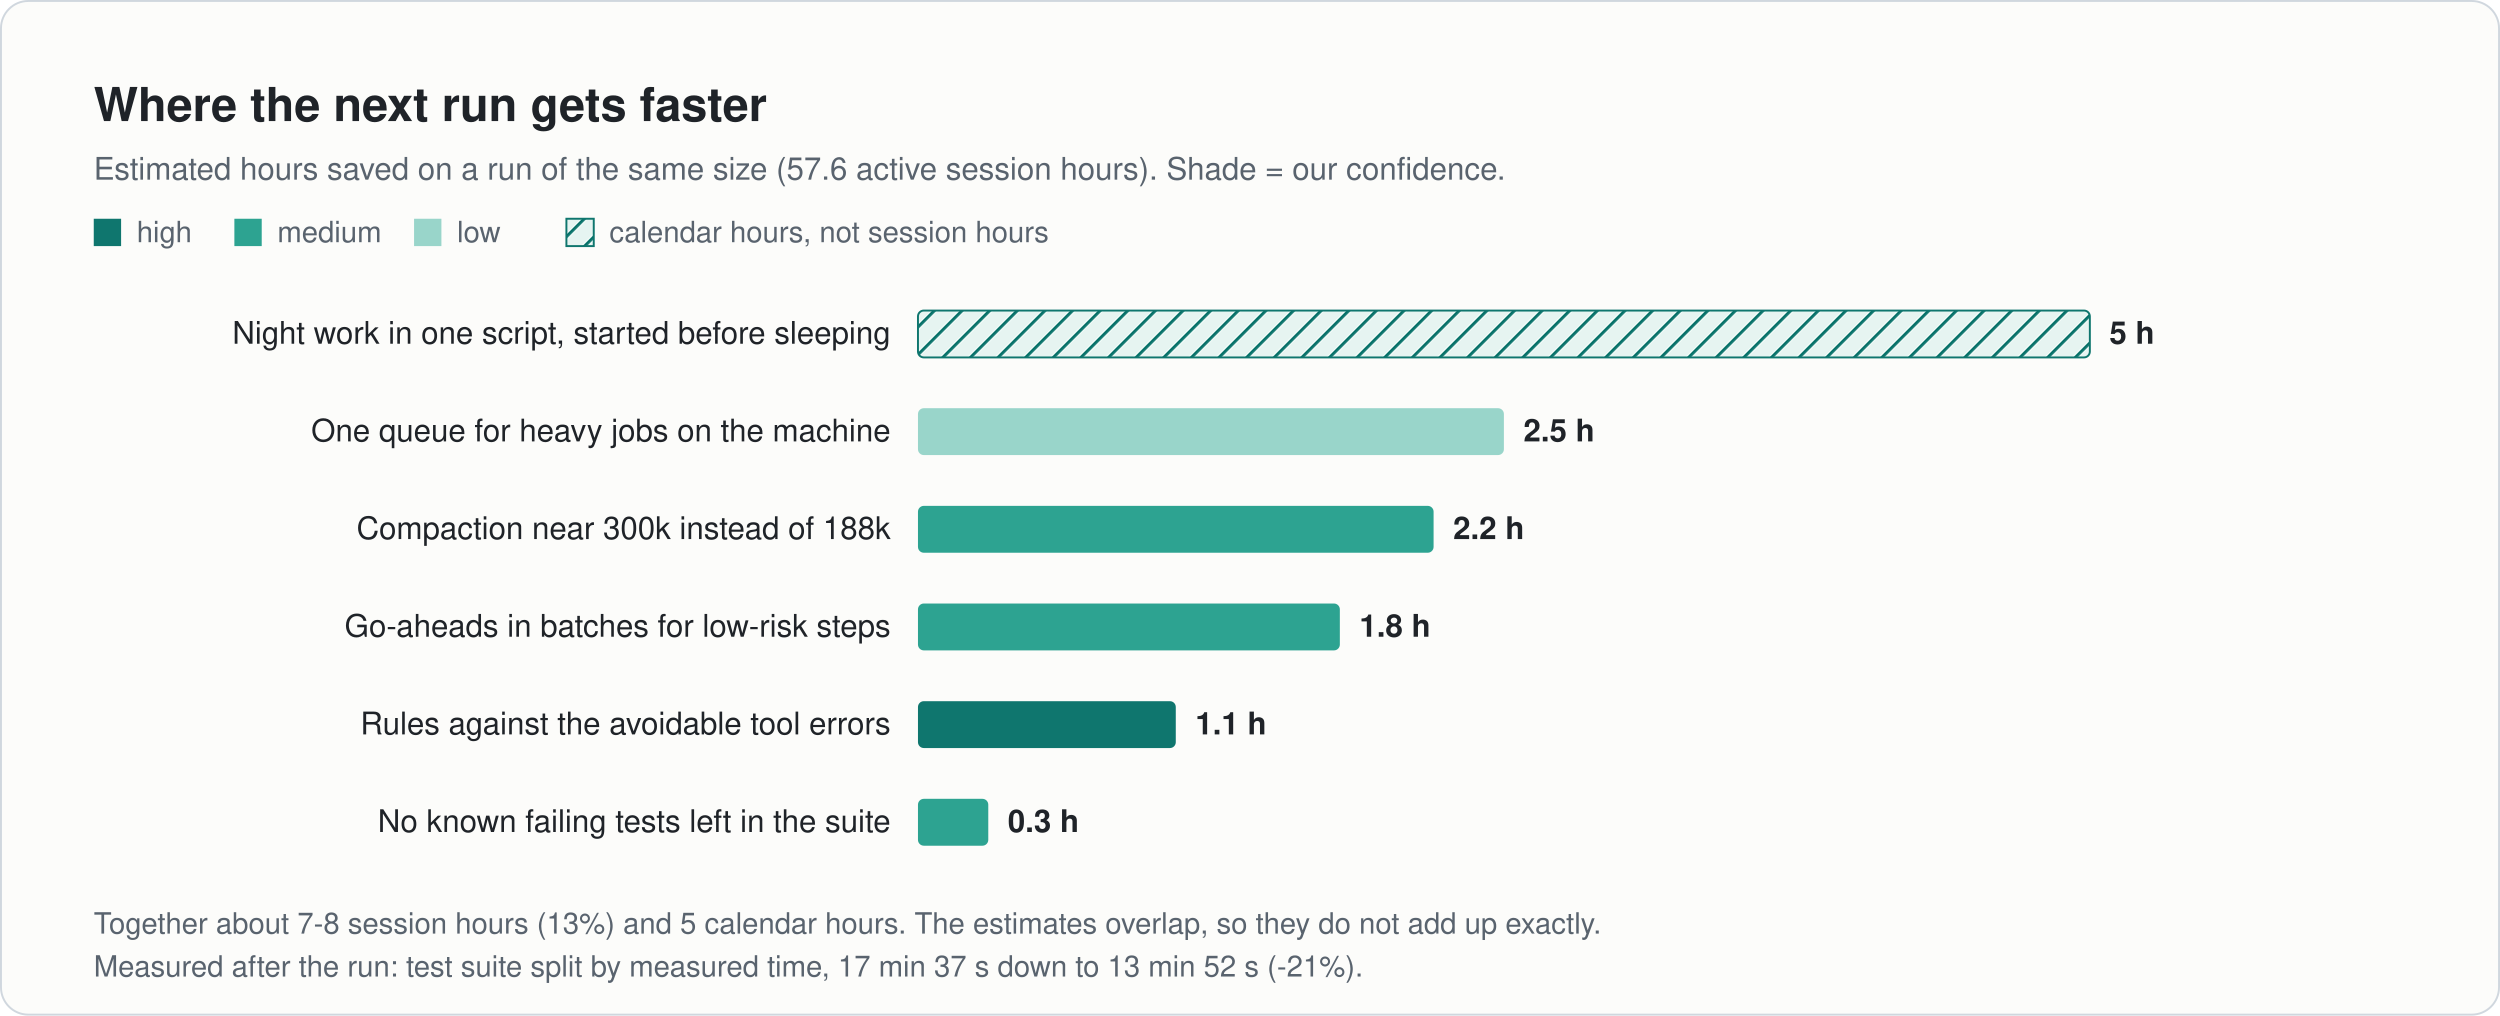
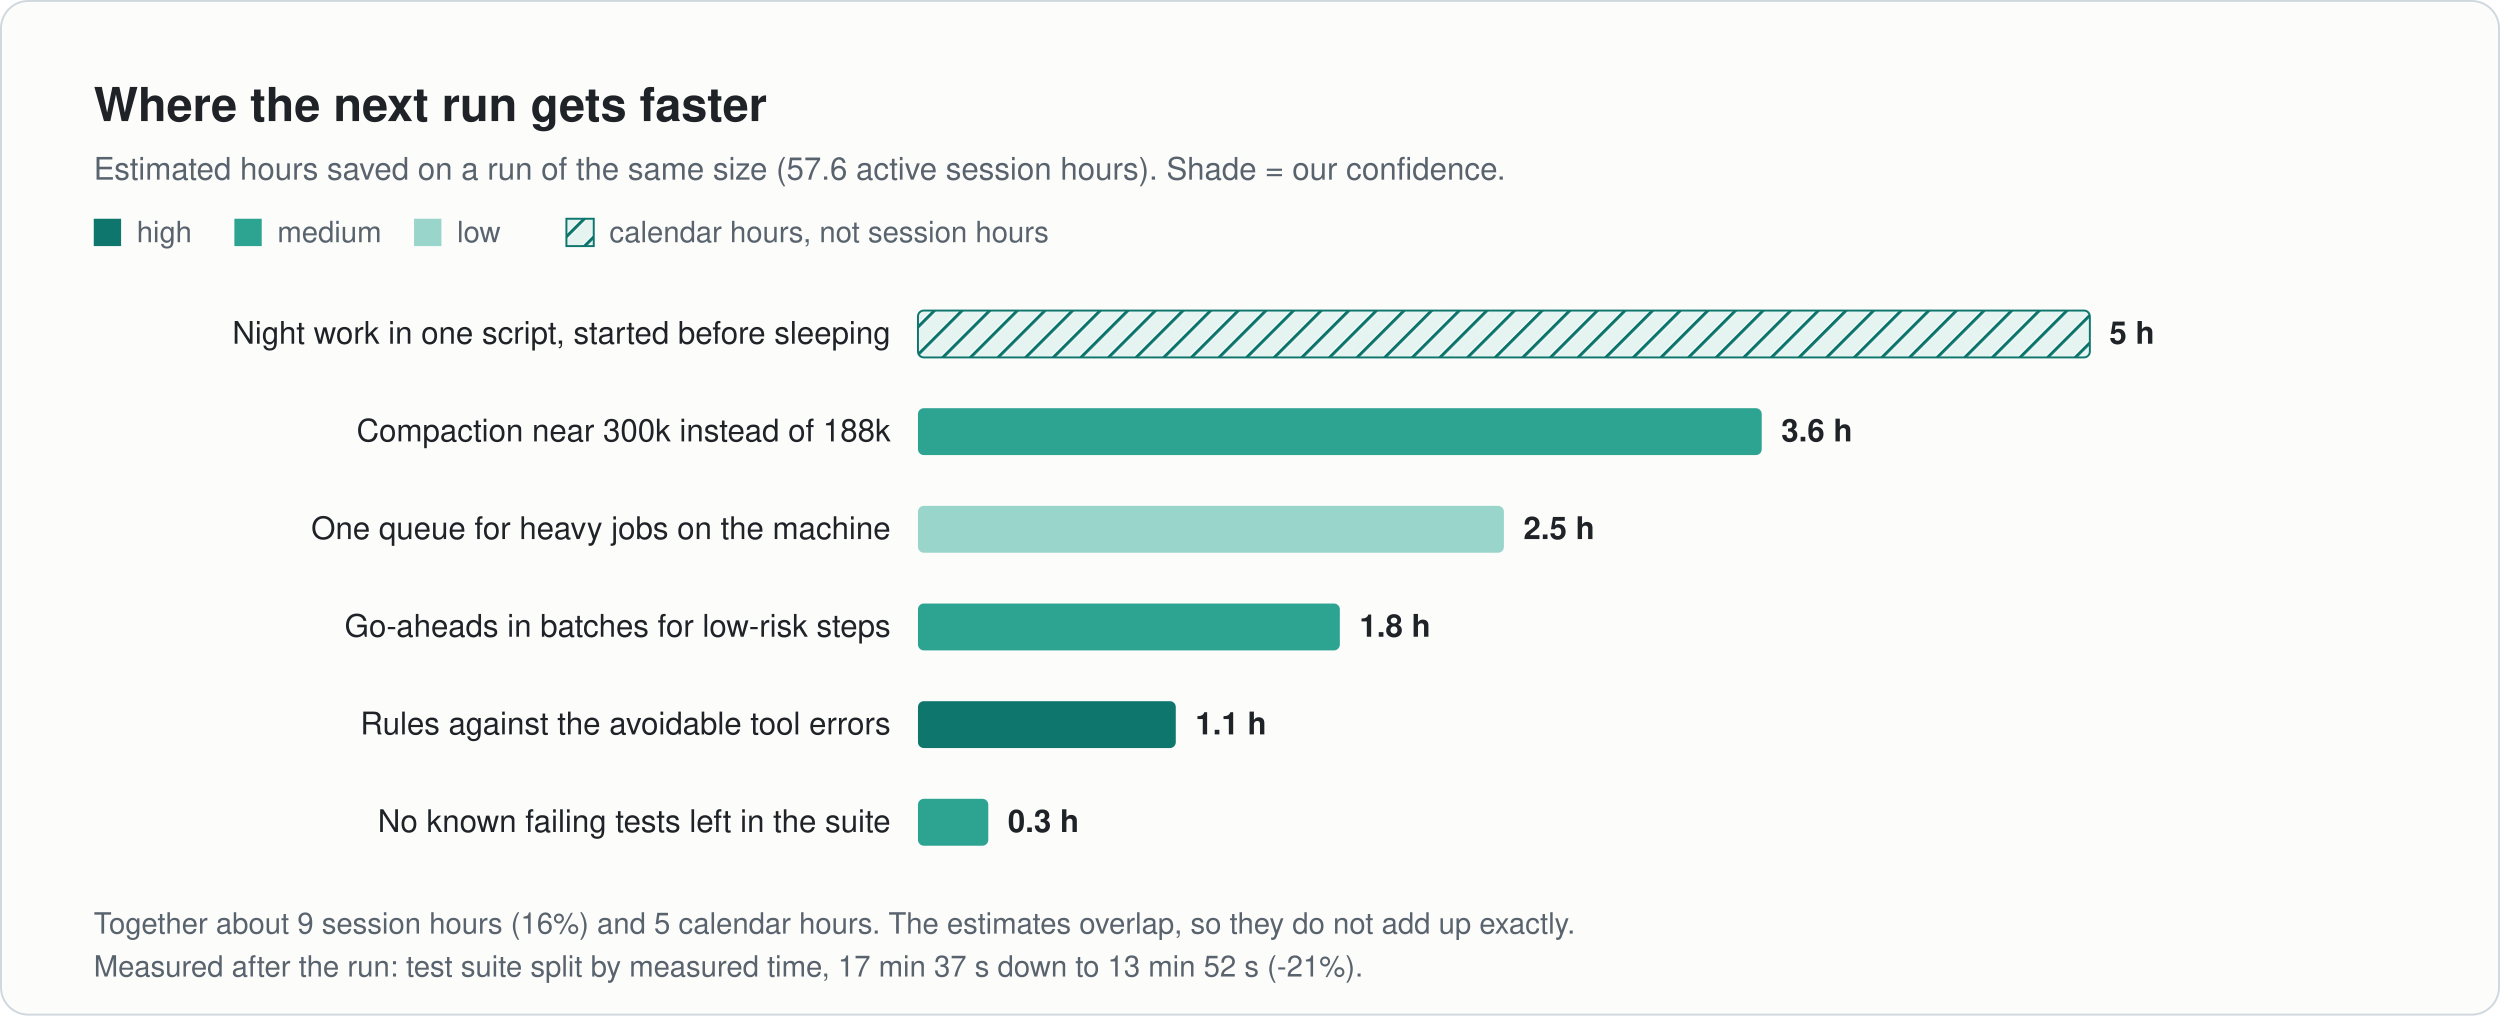
<svg xmlns="http://www.w3.org/2000/svg" width="1280" height="520" viewBox="0 0 1280 520" role="img" aria-labelledby="t d">
  <defs>
    <pattern id="hatch" width="10" height="10" patternUnits="userSpaceOnUse" patternTransform="rotate(45)">
      <rect width="10" height="10" fill="#E6F4F1" />
      <line x1="0" y1="0" x2="0" y2="10" stroke="#0F766E" stroke-width="3" />
    </pattern>
  </defs>
  <style>
    text { font-family: -apple-system, "Segoe UI", Helvetica, Arial, sans-serif; }
    .h { font-size: 24px; font-weight: 700; fill: #1F2328; }
    .s { font-size: 16px; fill: #59636E; }
    .lab { font-size: 16px; fill: #1F2328; }
    .n { font-size: 16px; font-weight: 700; fill: #1F2328; }
    .c { font-size: 14px; fill: #59636E; }
    .leg { font-size: 15px; fill: #59636E; }
  </style>
  <rect x="0.5" y="0.5" width="1279" height="519" rx="14" fill="#FCFCFA" stroke="#D0D7DE" />
  <text class="h" x="48" y="62">Where the next run gets faster</text>
  <text class="s" x="48" y="92">Estimated hours saved on a run of the same size (57.6 active session hours). Shade = our confidence.</text>
  <rect x="48" y="112" width="14" height="14" fill="#0F766E" />
  <text class="leg" x="70" y="124">high</text>
  <rect x="120" y="112" width="14" height="14" fill="#2DA391" />
  <text class="leg" x="142" y="124">medium</text>
  <rect x="212" y="112" width="14" height="14" fill="#99D5CA" />
  <text class="leg" x="234" y="124">low</text>
  <rect x="290" y="112" width="14" height="14" fill="url(#hatch)" stroke="#0F766E" />
  <text class="leg" x="312" y="124">calendar hours, not session hours</text>
  <text class="lab" x="456" y="176" text-anchor="end">Night work in one script, started before sleeping</text>
  <rect x="470" y="159" width="600" height="24" rx="3" fill="url(#hatch)" stroke="#0F766E" />
  <text class="n" x="1080" y="176">5 h</text>
-   <text class="lab" x="456" y="226" text-anchor="end">One queue for heavy jobs on the machine</text>
-   <rect x="470" y="209" width="300" height="24" rx="3" fill="#99D5CA" />
-   <text class="n" x="780" y="226">2.5 h</text>
-   <text class="lab" x="456" y="276" text-anchor="end">Compaction near 300k instead of 188k</text>
-   <rect x="470" y="259" width="264" height="24" rx="3" fill="#2DA391" />
-   <text class="n" x="744" y="276">2.2 h</text>
+   <text class="lab" x="456" y="276" text-anchor="end">One queue for heavy jobs on the machine</text>
+   <rect x="470" y="259" width="300" height="24" rx="3" fill="#99D5CA" />
+   <text class="n" x="780" y="276">2.5 h</text>
+   <text class="lab" x="456" y="226" text-anchor="end">Compaction near 300k instead of 188k</text>
+   <rect x="470" y="209" width="432" height="24" rx="3" fill="#2DA391" />
+   <text class="n" x="912" y="226">3.6 h</text>
  <text class="lab" x="456" y="326" text-anchor="end">Go-aheads in batches for low-risk steps</text>
  <rect x="470" y="309" width="216" height="24" rx="3" fill="#2DA391" />
  <text class="n" x="696" y="326">1.8 h</text>
  <text class="lab" x="456" y="376" text-anchor="end">Rules against the avoidable tool errors</text>
  <rect x="470" y="359" width="132" height="24" rx="3" fill="#0F766E" />
  <text class="n" x="612" y="376">1.1 h</text>
  <text class="lab" x="456" y="426" text-anchor="end">No known failing tests left in the suite</text>
  <rect x="470" y="409" width="36" height="24" rx="3" fill="#2DA391" />
  <text class="n" x="516" y="426">0.3 h</text>
-   <text class="leg" x="48" y="478">Together about 7-8 session hours (13%) and 5 calendar hours. The estimates overlap, so they do not add up exactly.</text>
+   <text class="leg" x="48" y="478">Together about 9 session hours (16%) and 5 calendar hours. The estimates overlap, so they do not add up exactly.</text>
  <text class="leg" x="48" y="500">Measured after the run: test suite split by measured time, 17 min 37 s down to 13 min 52 s (-21%).</text>
</svg>
